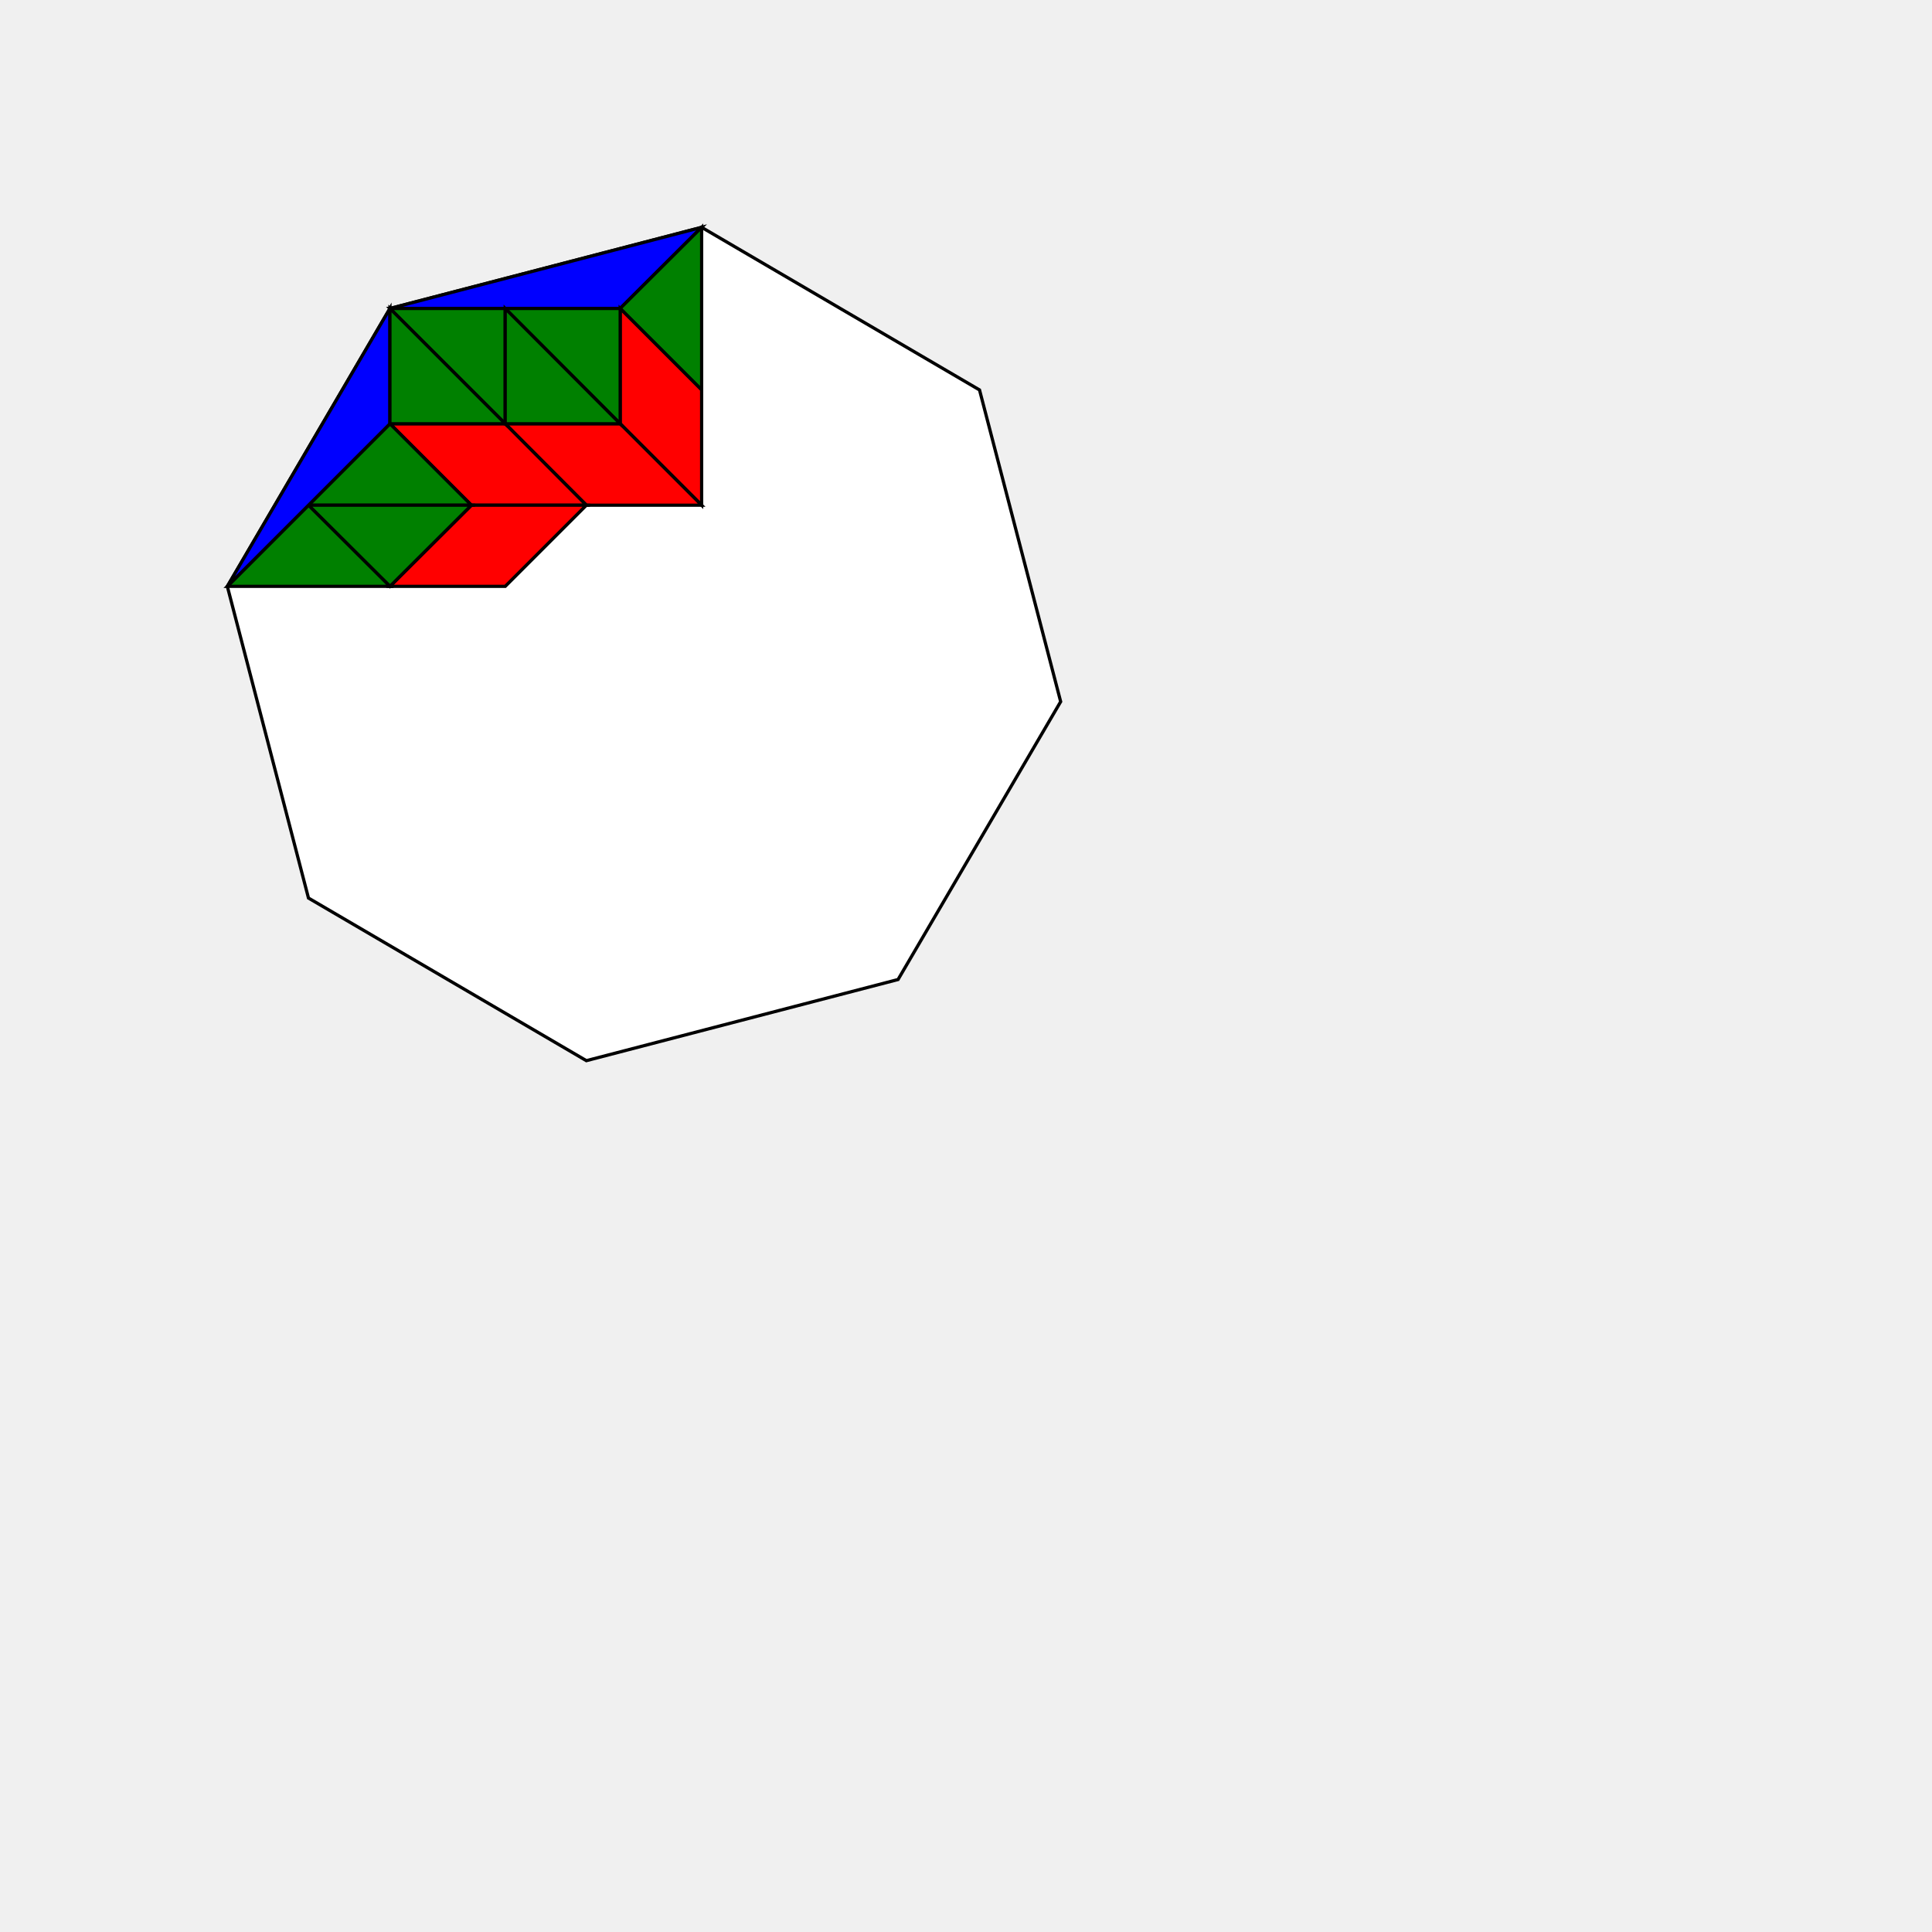
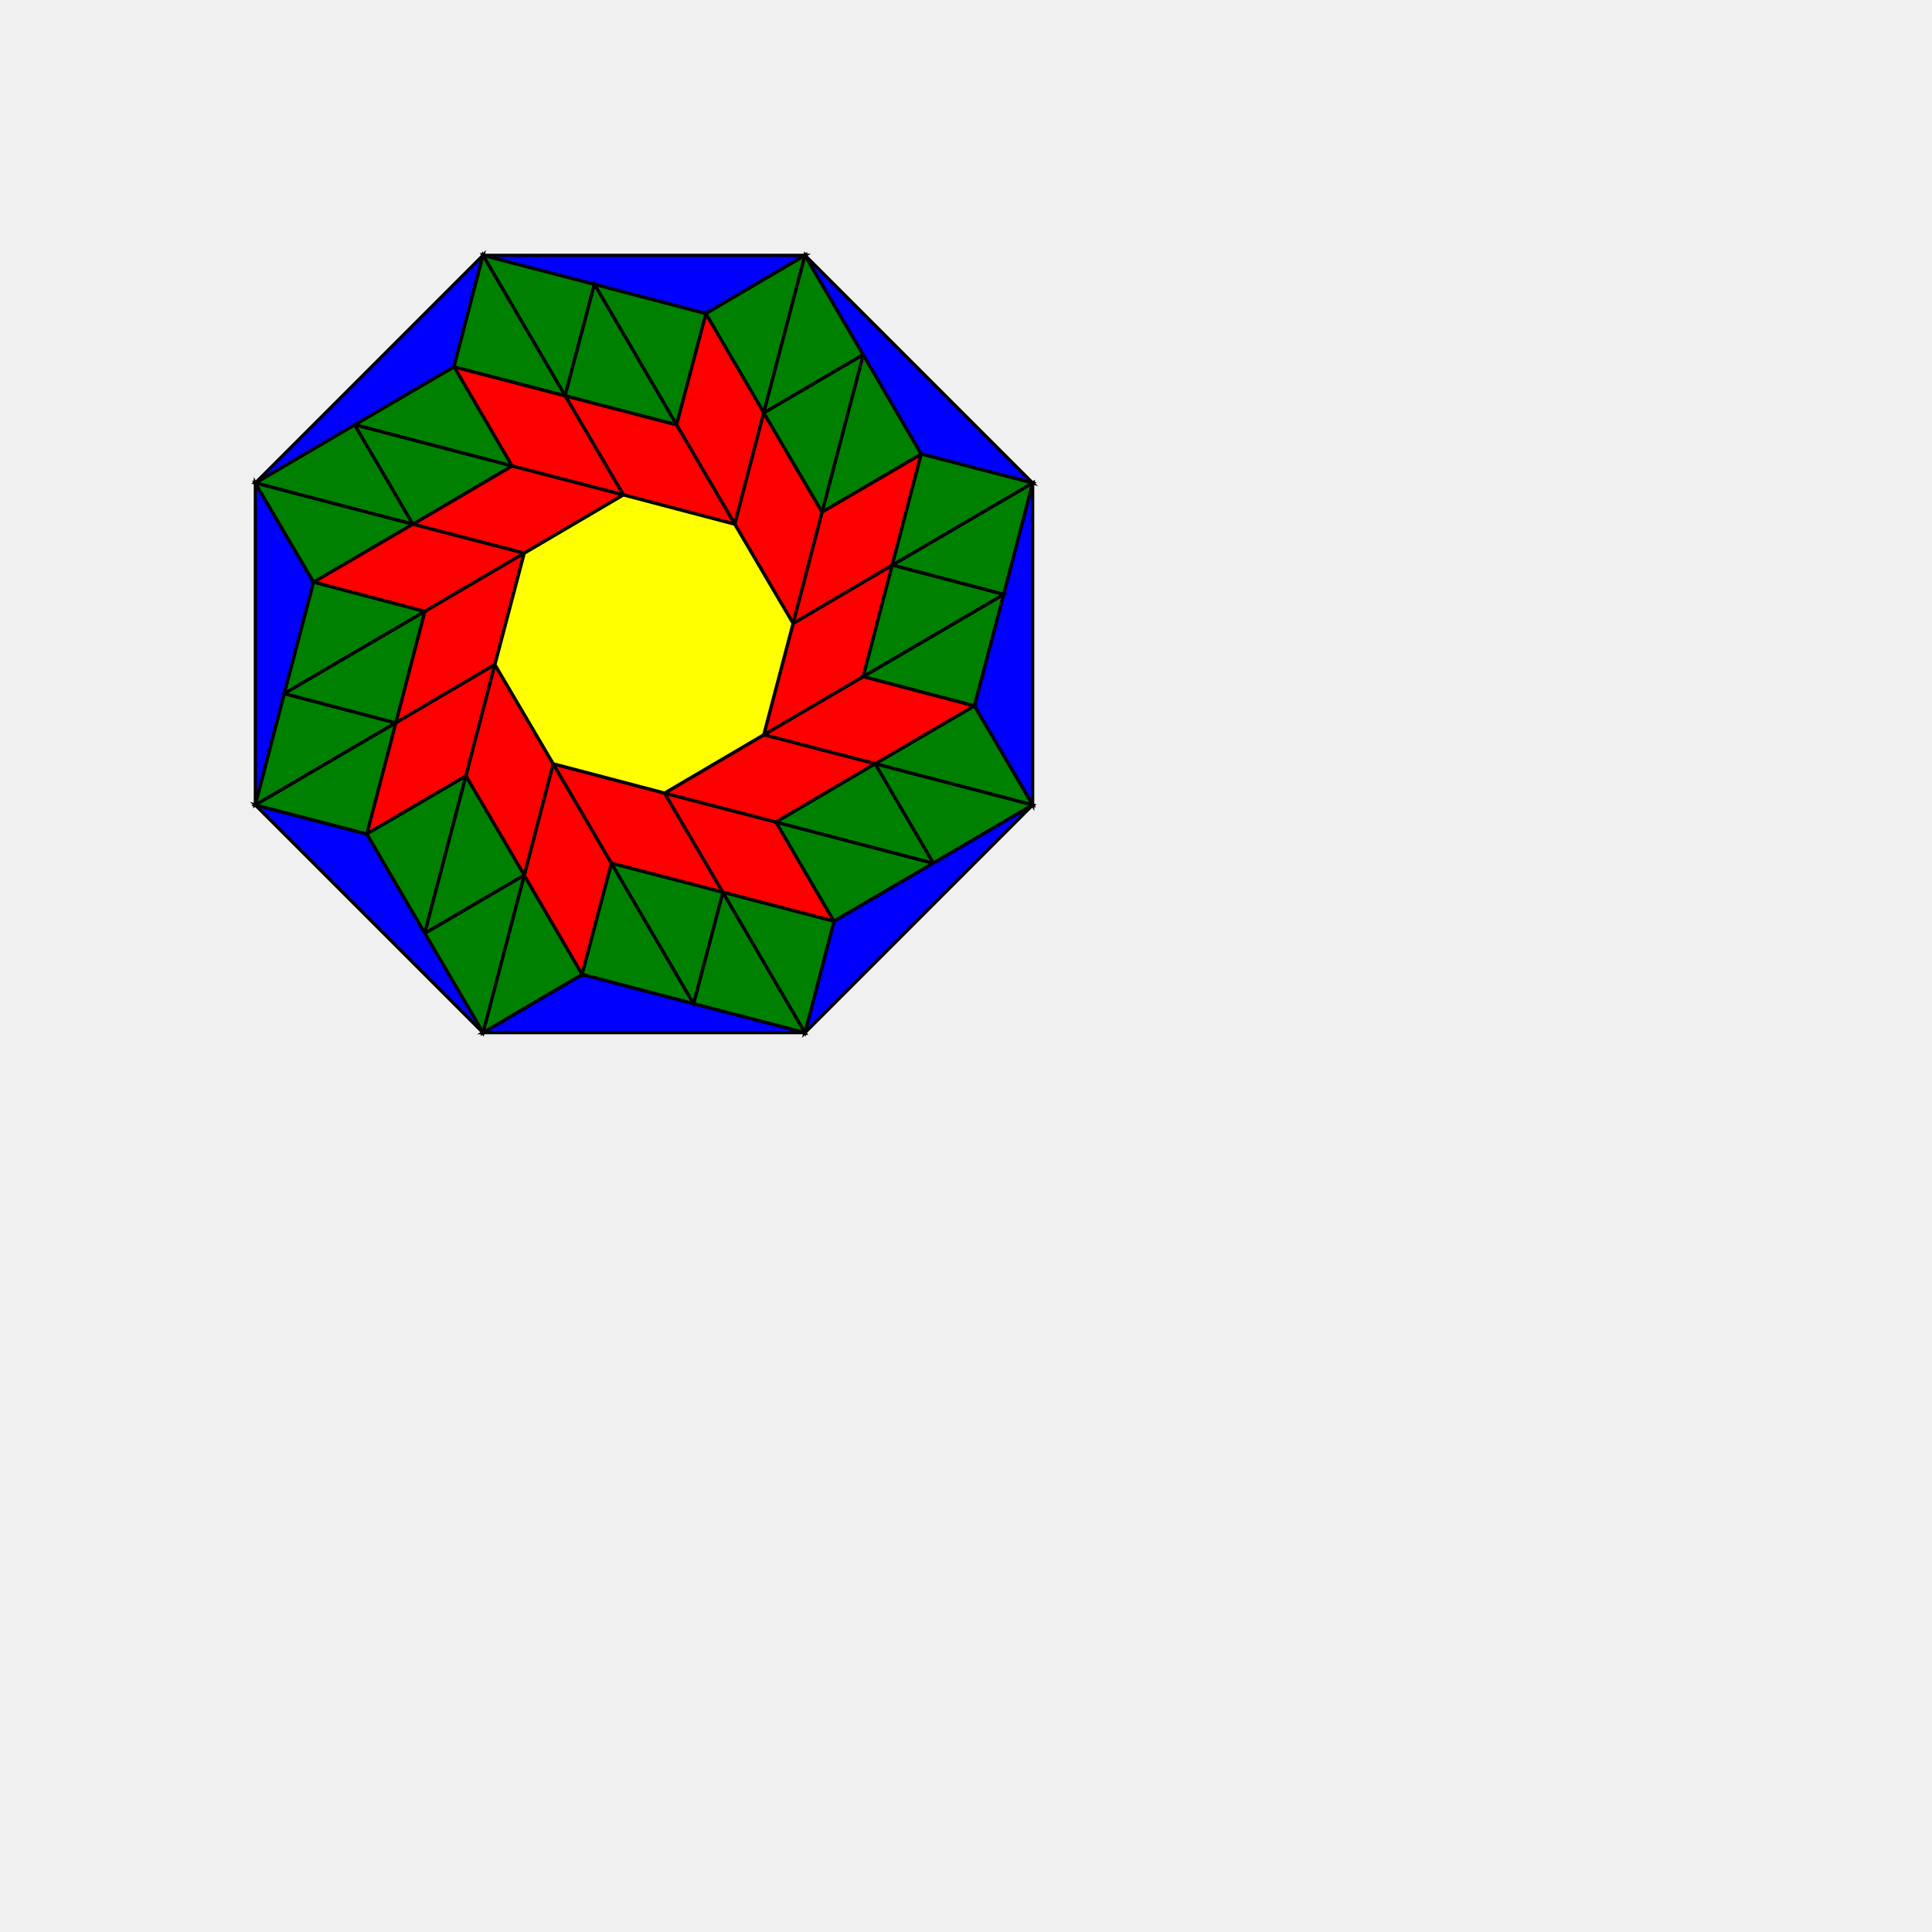
<svg xmlns="http://www.w3.org/2000/svg" baseProfile="full" height="600" version="1.1" width="600">
  <defs />
-   <polygon fill="white" id="T1" points="0.179,-1.294 1.042,-0.789 1.294,0.179 0.789,1.042 -0.179,1.294 -1.042,0.789 -1.294,-0.179 -0.789,-1.042" stroke="black" stroke-width="0.01px" transform="translate(200,200),scale(100)" />
-   <polygon fill="blue" id="T2" points="-0.789,-1.042 -0.074,-1.042 0.179,-1.294" stroke="black" stroke-width="0.01px" transform="translate(200,200),scale(100)" />
-   <polygon fill="green" id="T3" points="0.179,-1.294 0.179,-0.789 -0.074,-1.042" stroke="black" stroke-width="0.01px" transform="translate(200,200),scale(100)" />
-   <polygon fill="red" id="T4" points="-0.074,-1.042 0.179,-0.789 0.179,-0.431 -0.074,-0.684" stroke="black" stroke-width="0.01px" transform="translate(200,200),scale(100)" />
-   <polygon fill="red" id="T4" points="0.179,-0.431 -0.074,-0.684 -0.431,-0.684 -0.179,-0.431" stroke="black" stroke-width="0.01px" transform="translate(200,200),scale(100)" />
-   <polygon fill="red" id="T4" points="-0.179,-0.431 -0.431,-0.684 -0.789,-0.684 -0.536,-0.431" stroke="black" stroke-width="0.01px" transform="translate(200,200),scale(100)" />
-   <polygon fill="red" id="T4" points="-0.179,-0.431 -0.431,-0.179 -0.789,-0.179 -0.536,-0.431" stroke="black" stroke-width="0.01px" transform="translate(200,200),scale(100)" />
-   <polygon fill="green" id="T3" points="-0.536,-0.431 -1.042,-0.431 -0.789,-0.684" stroke="black" stroke-width="0.01px" transform="translate(200,200),scale(100)" />
-   <polygon fill="green" id="T3" points="-0.536,-0.431 -1.042,-0.431 -0.789,-0.179" stroke="black" stroke-width="0.01px" transform="translate(200,200),scale(100)" />
-   <polygon fill="green" id="T3" points="-0.789,-0.179 -1.294,-0.179 -1.042,-0.431" stroke="black" stroke-width="0.01px" transform="translate(200,200),scale(100)" />
-   <polygon fill="blue" id="T2" points="-1.294,-0.179 -0.789,-0.684 -0.789,-1.042" stroke="black" stroke-width="0.01px" transform="translate(200,200),scale(100)" />
-   <polygon fill="green" id="T3" points="-0.789,-1.042 -0.431,-0.684 -0.431,-1.042" stroke="black" stroke-width="0.01px" transform="translate(200,200),scale(100)" />
-   <polygon fill="green" id="T3" points="-0.431,-0.684 -0.789,-1.042 -0.789,-0.684" stroke="black" stroke-width="0.01px" transform="translate(200,200),scale(100)" />
-   <polygon fill="green" id="T3" points="-0.074,-0.684 -0.431,-1.042 -0.074,-1.042" stroke="black" stroke-width="0.01px" transform="translate(200,200),scale(100)" />
-   <polygon fill="green" id="T3" points="-0.431,-1.042 -0.074,-0.684 -0.431,-0.684" stroke="black" stroke-width="0.01px" transform="translate(200,200),scale(100)" />
+   <polygon fill="blue" id="T2" points="-0.5,-1.207 0.192,-1.026 0.5,-1.207" stroke="black" stroke-width="0.01px" transform="translate(200,200),scale(100)" />
+   <polygon fill="green" id="T3" points="0.5,-1.207 0.372,-0.718 0.192,-1.026" stroke="black" stroke-width="0.01px" transform="translate(200,200),scale(100)" />
+   <polygon fill="red" id="T4" points="0.192,-1.026 0.372,-0.718 0.282,-0.372 0.101,-0.681" stroke="black" stroke-width="0.01px" transform="translate(200,200),scale(100)" />
+   <polygon fill="red" id="T4" points="0.282,-0.372 0.101,-0.681 -0.245,-0.771 -0.064,-0.463" stroke="black" stroke-width="0.01px" transform="translate(200,200),scale(100)" />
+   <polygon fill="red" id="T4" points="-0.064,-0.463 -0.245,-0.771 -0.59,-0.861 -0.41,-0.553" stroke="black" stroke-width="0.01px" transform="translate(200,200),scale(100)" />
+   <polygon fill="red" id="T4" points="-0.064,-0.463 -0.372,-0.282 -0.718,-0.372 -0.41,-0.553" stroke="black" stroke-width="0.01px" transform="translate(200,200),scale(100)" />
+   <polygon fill="green" id="T3" points="-0.41,-0.553 -0.899,-0.681 -0.59,-0.861" stroke="black" stroke-width="0.01px" transform="translate(200,200),scale(100)" />
+   <polygon fill="green" id="T3" points="-0.41,-0.553 -0.899,-0.681 -0.718,-0.372" stroke="black" stroke-width="0.01px" transform="translate(200,200),scale(100)" />
+   <polygon fill="green" id="T3" points="-0.718,-0.372 -1.207,-0.5 -0.899,-0.681" stroke="black" stroke-width="0.01px" transform="translate(200,200),scale(100)" />
+   <polygon fill="blue" id="T2" points="-1.207,-0.5 -0.59,-0.861 -0.5,-1.207" stroke="black" stroke-width="0.01px" transform="translate(200,200),scale(100)" />
+   <polygon fill="green" id="T3" points="-0.5,-1.207 -0.245,-0.771 -0.154,-1.117" stroke="black" stroke-width="0.01px" transform="translate(200,200),scale(100)" />
+   <polygon fill="green" id="T3" points="-0.245,-0.771 -0.5,-1.207 -0.59,-0.861" stroke="black" stroke-width="0.01px" transform="translate(200,200),scale(100)" />
+   <polygon fill="green" id="T3" points="0.101,-0.681 -0.154,-1.117 0.192,-1.026" stroke="black" stroke-width="0.01px" transform="translate(200,200),scale(100)" />
+   <polygon fill="green" id="T3" points="-0.154,-1.117 0.101,-0.681 -0.245,-0.771" stroke="black" stroke-width="0.01px" transform="translate(200,200),scale(100)" />
+   <polygon fill="blue" id="T2" points="1.207,-0.5 1.026,0.192 1.207,0.5" stroke="black" stroke-width="0.01px" transform="translate(200,200),scale(100)" />
+   <polygon fill="blue" id="T2" points="0.5,1.207 -0.192,1.026 -0.5,1.207" stroke="black" stroke-width="0.01px" transform="translate(200,200),scale(100)" />
+   <polygon fill="blue" id="T2" points="-1.207,0.5 -1.026,-0.192 -1.207,-0.5" stroke="black" stroke-width="0.01px" transform="translate(200,200),scale(100)" />
+   <polygon fill="green" id="T3" points="1.207,0.5 0.718,0.372 1.026,0.192" stroke="black" stroke-width="0.01px" transform="translate(200,200),scale(100)" />
+   <polygon fill="green" id="T3" points="-0.5,1.207 -0.372,0.718 -0.192,1.026" stroke="black" stroke-width="0.01px" transform="translate(200,200),scale(100)" />
+   <polygon fill="green" id="T3" points="-1.207,-0.5 -0.718,-0.372 -1.026,-0.192" stroke="black" stroke-width="0.01px" transform="translate(200,200),scale(100)" />
+   <polygon fill="red" id="T4" points="1.026,0.192 0.718,0.372 0.372,0.282 0.681,0.101" stroke="black" stroke-width="0.01px" transform="translate(200,200),scale(100)" />
+   <polygon fill="red" id="T4" points="-0.192,1.026 -0.372,0.718 -0.282,0.372 -0.101,0.681" stroke="black" stroke-width="0.01px" transform="translate(200,200),scale(100)" />
+   <polygon fill="red" id="T4" points="-1.026,-0.192 -0.718,-0.372 -0.372,-0.282 -0.681,-0.101" stroke="black" stroke-width="0.01px" transform="translate(200,200),scale(100)" />
+   <polygon fill="red" id="T4" points="0.372,0.282 0.681,0.101 0.771,-0.245 0.463,-0.064" stroke="black" stroke-width="0.01px" transform="translate(200,200),scale(100)" />
+   <polygon fill="red" id="T4" points="-0.282,0.372 -0.101,0.681 0.245,0.771 0.064,0.463" stroke="black" stroke-width="0.01px" transform="translate(200,200),scale(100)" />
+   <polygon fill="red" id="T4" points="-0.372,-0.282 -0.681,-0.101 -0.771,0.245 -0.463,0.064" stroke="black" stroke-width="0.01px" transform="translate(200,200),scale(100)" />
+   <polygon fill="red" id="T4" points="0.463,-0.064 0.771,-0.245 0.861,-0.59 0.553,-0.41" stroke="black" stroke-width="0.01px" transform="translate(200,200),scale(100)" />
+   <polygon fill="red" id="T4" points="0.064,0.463 0.245,0.771 0.59,0.861 0.41,0.553" stroke="black" stroke-width="0.01px" transform="translate(200,200),scale(100)" />
+   <polygon fill="red" id="T4" points="-0.463,0.064 -0.771,0.245 -0.861,0.59 -0.553,0.41" stroke="black" stroke-width="0.01px" transform="translate(200,200),scale(100)" />
+   <polygon fill="red" id="T4" points="0.463,-0.064 0.282,-0.372 0.372,-0.718 0.553,-0.41" stroke="black" stroke-width="0.01px" transform="translate(200,200),scale(100)" />
+   <polygon fill="red" id="T4" points="0.064,0.463 0.372,0.282 0.718,0.372 0.41,0.553" stroke="black" stroke-width="0.01px" transform="translate(200,200),scale(100)" />
+   <polygon fill="red" id="T4" points="-0.463,0.064 -0.282,0.372 -0.372,0.718 -0.553,0.41" stroke="black" stroke-width="0.01px" transform="translate(200,200),scale(100)" />
+   <polygon fill="green" id="T3" points="0.553,-0.41 0.681,-0.899 0.861,-0.59" stroke="black" stroke-width="0.01px" transform="translate(200,200),scale(100)" />
+   <polygon fill="green" id="T3" points="0.41,0.553 0.899,0.681 0.59,0.861" stroke="black" stroke-width="0.01px" transform="translate(200,200),scale(100)" />
+   <polygon fill="green" id="T3" points="-0.553,0.41 -0.681,0.899 -0.861,0.59" stroke="black" stroke-width="0.01px" transform="translate(200,200),scale(100)" />
+   <polygon fill="green" id="T3" points="0.553,-0.41 0.681,-0.899 0.372,-0.718" stroke="black" stroke-width="0.01px" transform="translate(200,200),scale(100)" />
+   <polygon fill="green" id="T3" points="0.41,0.553 0.899,0.681 0.718,0.372" stroke="black" stroke-width="0.01px" transform="translate(200,200),scale(100)" />
+   <polygon fill="green" id="T3" points="-0.553,0.41 -0.681,0.899 -0.372,0.718" stroke="black" stroke-width="0.01px" transform="translate(200,200),scale(100)" />
+   <polygon fill="green" id="T3" points="0.372,-0.718 0.5,-1.207 0.681,-0.899" stroke="black" stroke-width="0.01px" transform="translate(200,200),scale(100)" />
+   <polygon fill="green" id="T3" points="0.718,0.372 1.207,0.5 0.899,0.681" stroke="black" stroke-width="0.01px" transform="translate(200,200),scale(100)" />
+   <polygon fill="green" id="T3" points="-0.372,0.718 -0.5,1.207 -0.681,0.899" stroke="black" stroke-width="0.01px" transform="translate(200,200),scale(100)" />
+   <polygon fill="blue" id="T2" points="0.5,-1.207 0.861,-0.59 1.207,-0.5" stroke="black" stroke-width="0.01px" transform="translate(200,200),scale(100)" />
+   <polygon fill="blue" id="T2" points="1.207,0.5 0.59,0.861 0.5,1.207" stroke="black" stroke-width="0.01px" transform="translate(200,200),scale(100)" />
+   <polygon fill="blue" id="T2" points="-0.5,1.207 -0.861,0.59 -1.207,0.5" stroke="black" stroke-width="0.01px" transform="translate(200,200),scale(100)" />
+   <polygon fill="green" id="T3" points="1.207,-0.5 0.771,-0.245 1.117,-0.154" stroke="black" stroke-width="0.01px" transform="translate(200,200),scale(100)" />
+   <polygon fill="green" id="T3" points="0.5,1.207 0.245,0.771 0.154,1.117" stroke="black" stroke-width="0.01px" transform="translate(200,200),scale(100)" />
+   <polygon fill="green" id="T3" points="-1.207,0.5 -0.771,0.245 -1.117,0.154" stroke="black" stroke-width="0.01px" transform="translate(200,200),scale(100)" />
+   <polygon fill="green" id="T3" points="0.771,-0.245 1.207,-0.5 0.861,-0.59" stroke="black" stroke-width="0.01px" transform="translate(200,200),scale(100)" />
+   <polygon fill="green" id="T3" points="0.245,0.771 0.5,1.207 0.59,0.861" stroke="black" stroke-width="0.01px" transform="translate(200,200),scale(100)" />
+   <polygon fill="green" id="T3" points="-0.771,0.245 -1.207,0.5 -0.861,0.59" stroke="black" stroke-width="0.01px" transform="translate(200,200),scale(100)" />
+   <polygon fill="green" id="T3" points="0.681,0.101 1.117,-0.154 1.026,0.192" stroke="black" stroke-width="0.01px" transform="translate(200,200),scale(100)" />
+   <polygon fill="green" id="T3" points="-0.101,0.681 0.154,1.117 -0.192,1.026" stroke="black" stroke-width="0.01px" transform="translate(200,200),scale(100)" />
+   <polygon fill="green" id="T3" points="-0.681,-0.101 -1.117,0.154 -1.026,-0.192" stroke="black" stroke-width="0.01px" transform="translate(200,200),scale(100)" />
+   <polygon fill="green" id="T3" points="1.117,-0.154 0.681,0.101 0.771,-0.245" stroke="black" stroke-width="0.01px" transform="translate(200,200),scale(100)" />
+   <polygon fill="green" id="T3" points="0.154,1.117 -0.101,0.681 0.245,0.771" stroke="black" stroke-width="0.01px" transform="translate(200,200),scale(100)" />
+   <polygon fill="green" id="T3" points="-1.117,0.154 -0.681,-0.101 -0.771,0.245" stroke="black" stroke-width="0.01px" transform="translate(200,200),scale(100)" />
+   <polygon fill="yellow" id="T1" points="0.282,-0.372 0.463,-0.064 0.372,0.282 0.064,0.463 -0.282,0.372 -0.463,0.064 -0.372,-0.282 -0.064,-0.463" stroke="black" stroke-width="0.01px" transform="translate(200,200),scale(100)" />
</svg>
